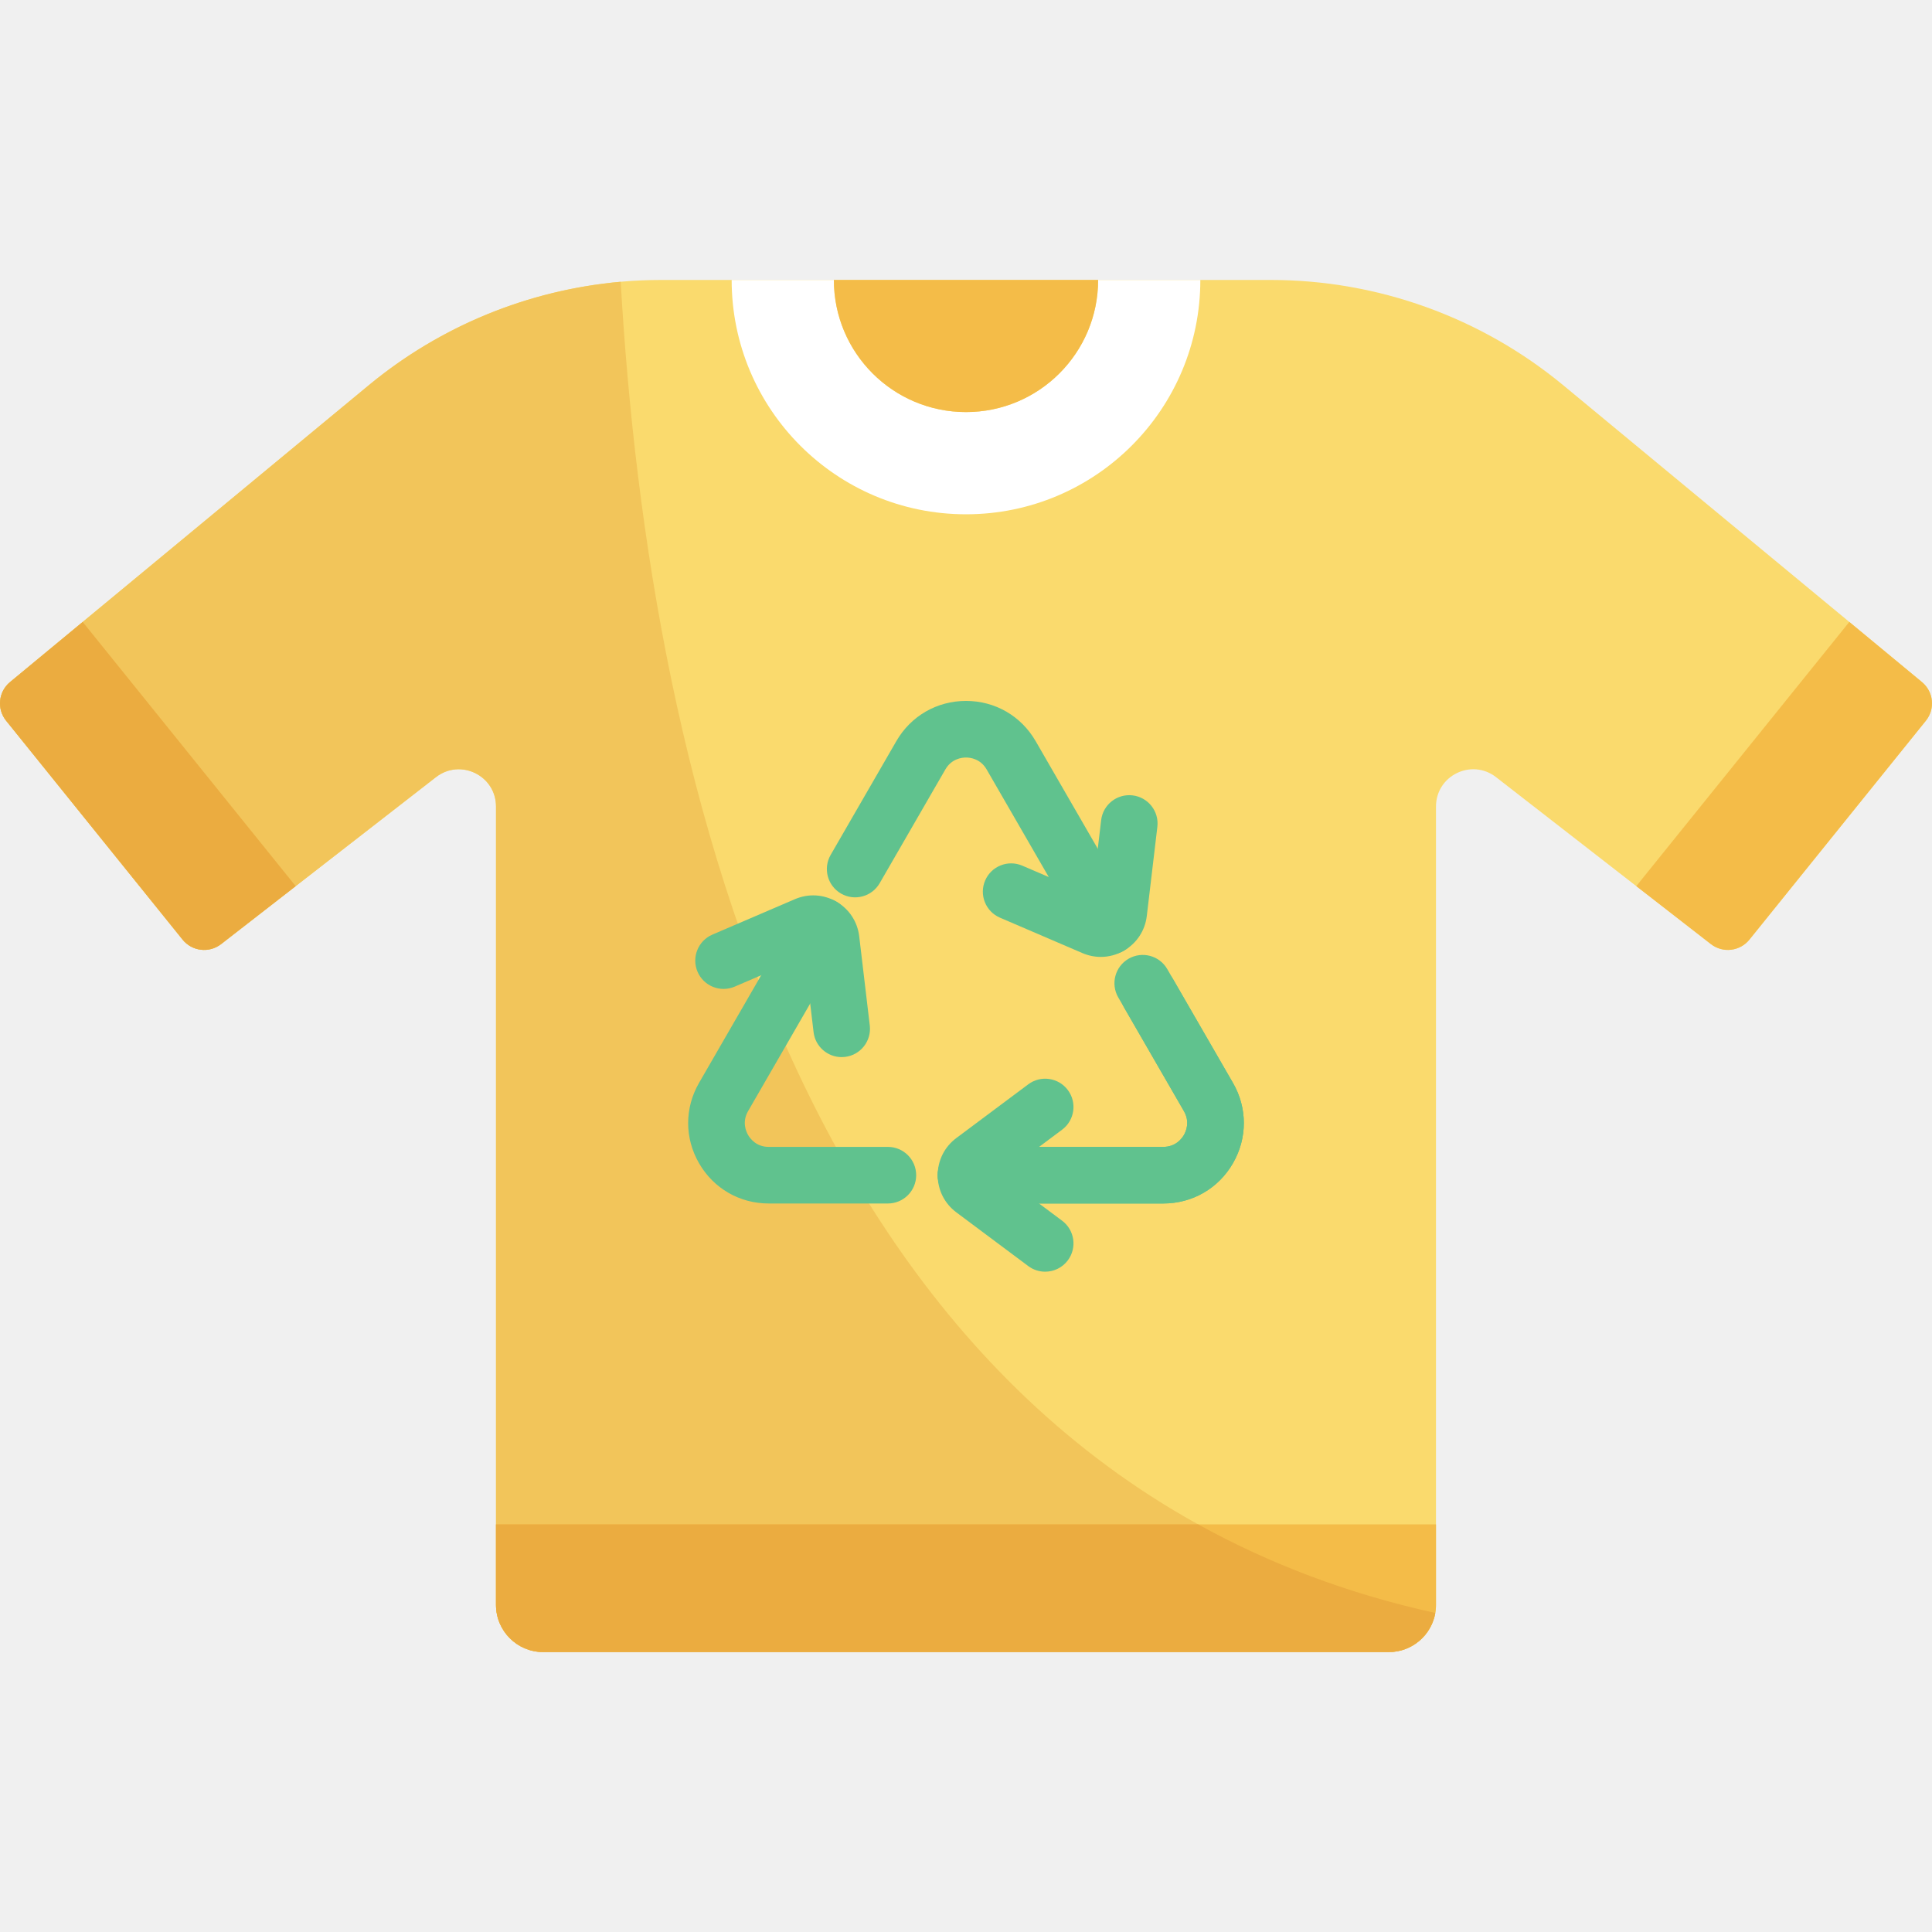
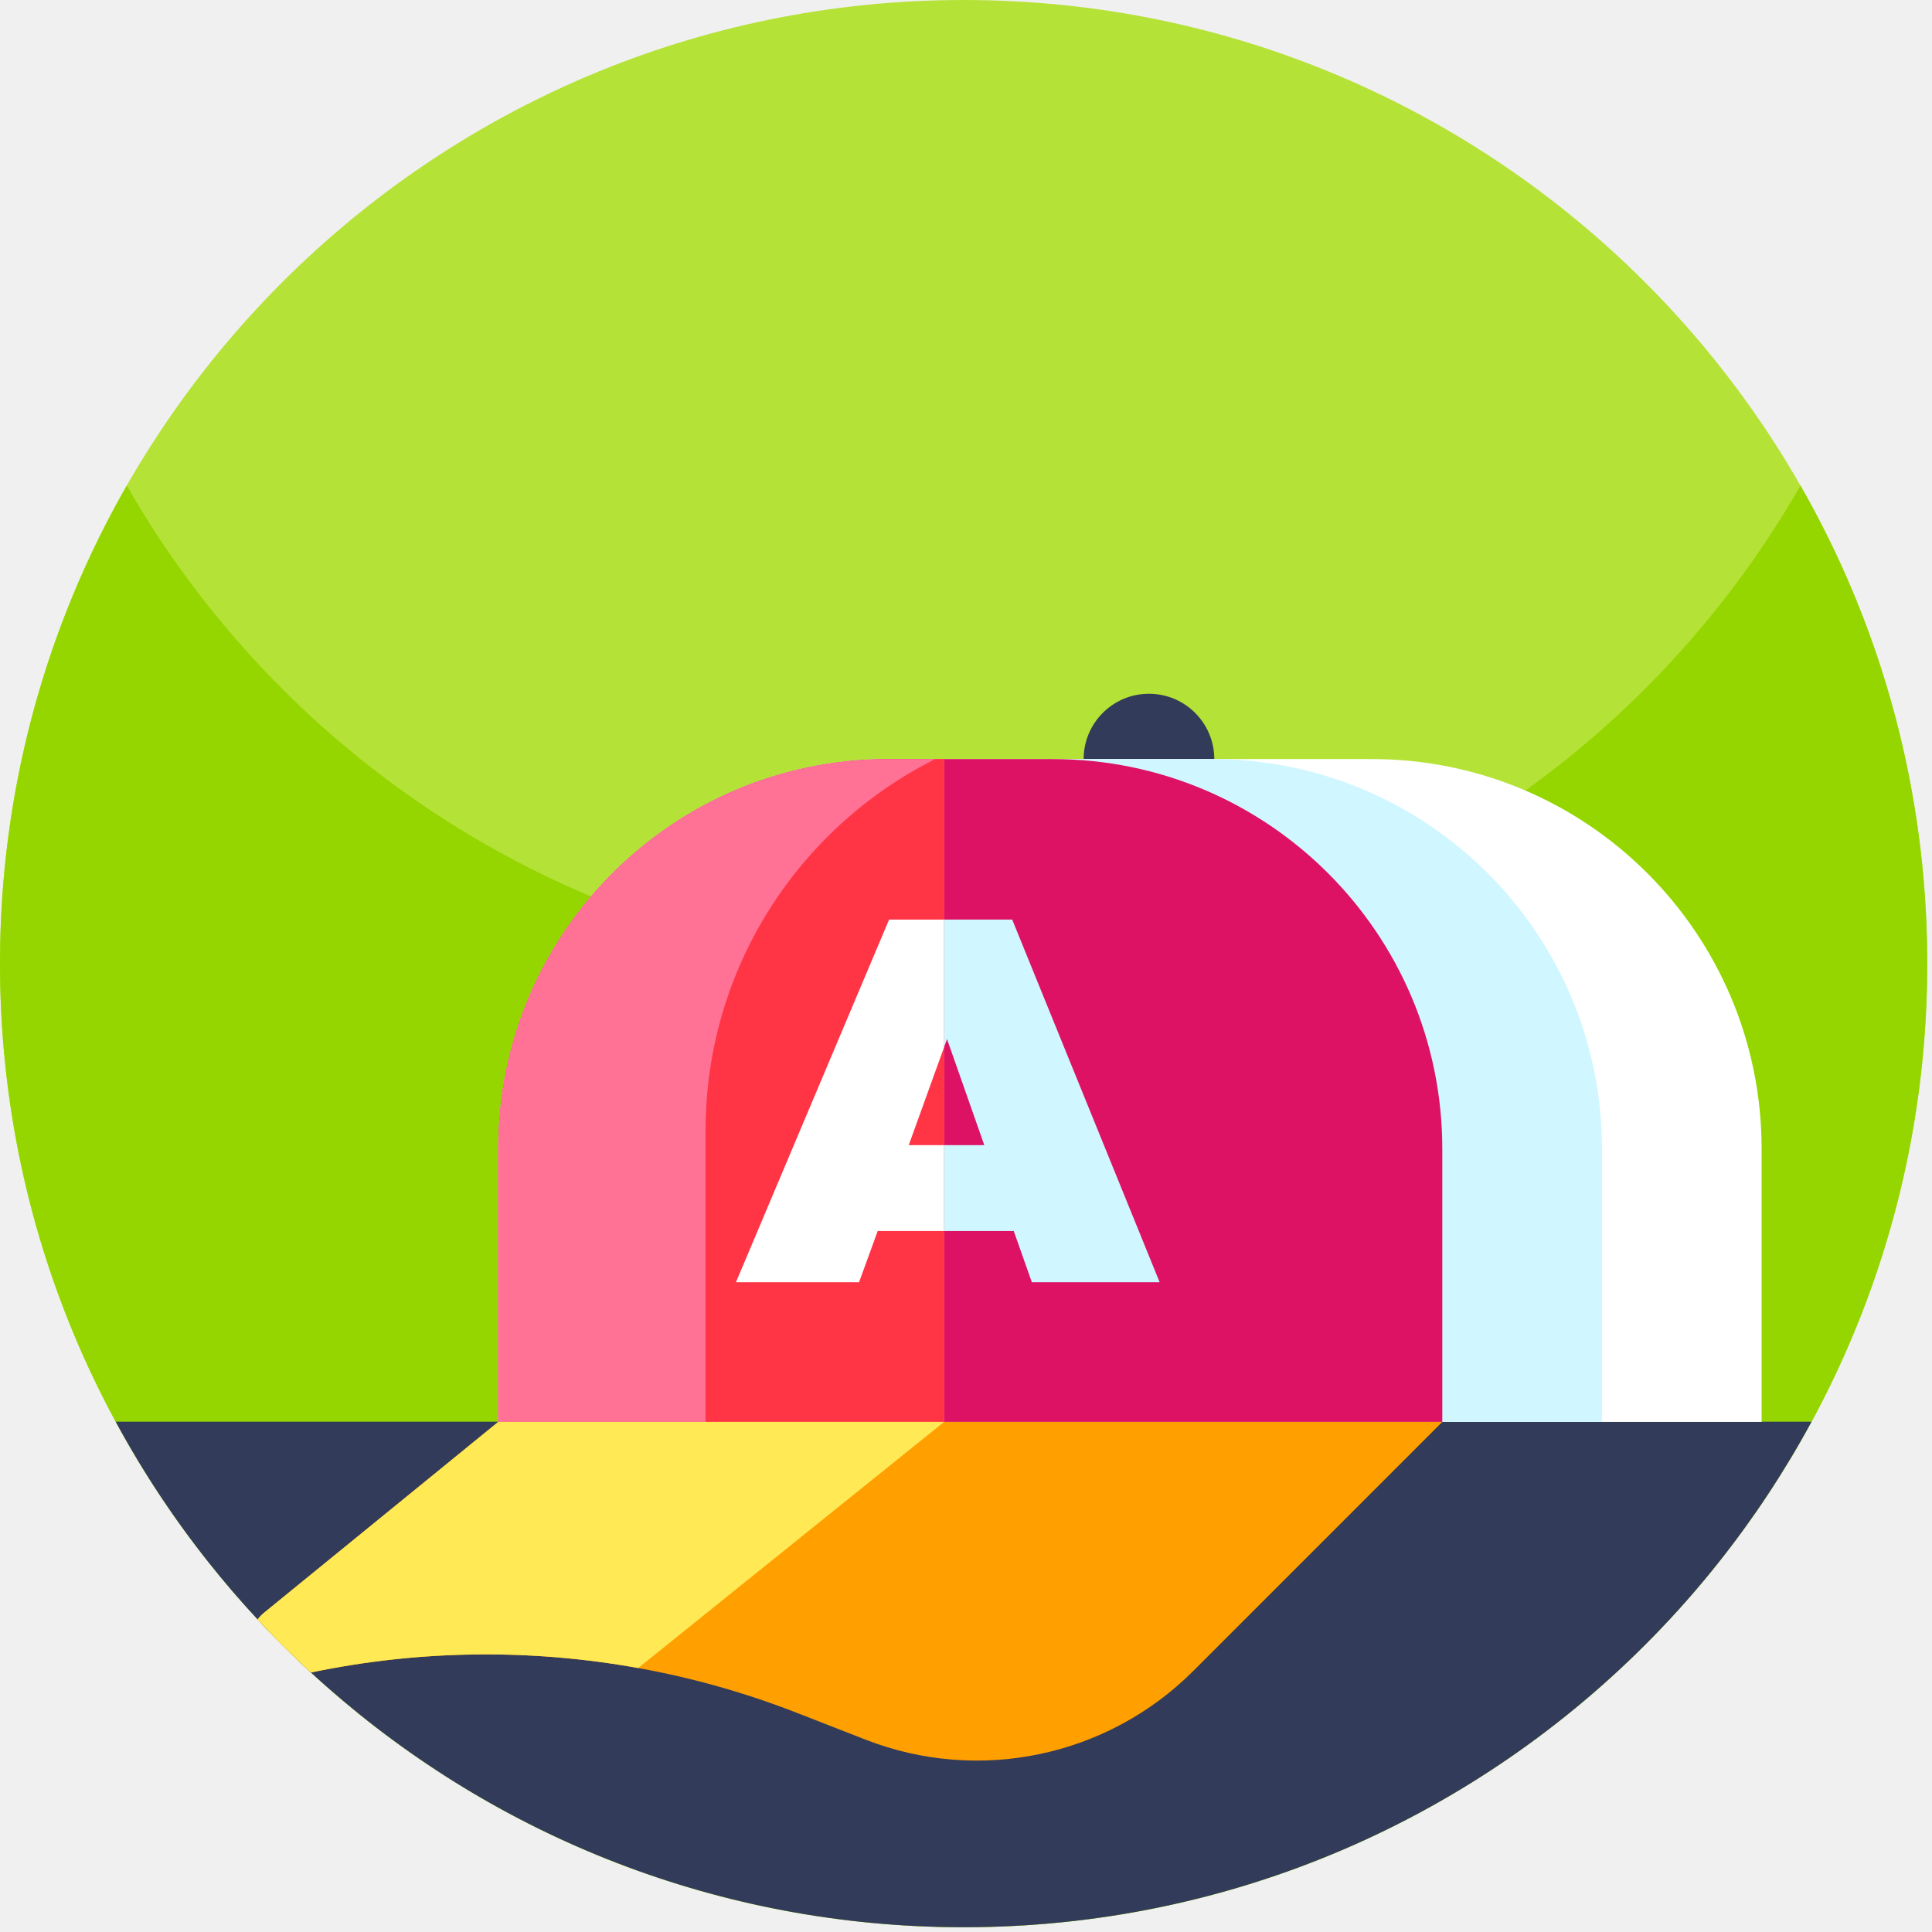
- <svg xmlns="http://www.w3.org/2000/svg" version="1.1" id="Capa_1" x="0px" y="0px" viewBox="0 0 512 512" style="enable-background:new 0 0 512 512;" xml:space="preserve">
-   <path style="fill:#FADA6D;" d="M509.344,180.757l-95.034-78.635c-21.818-18.053-49.251-27.931-77.57-27.931H175.26  c-28.319,0-55.751,9.878-77.57,27.931L2.656,180.757c-3.089,2.556-3.55,7.121-1.033,10.243l46.767,58.012  c2.507,3.11,7.044,3.638,10.199,1.187l56.947-44.248c6.478-5.033,15.911-0.417,15.911,7.786v211.57  c0,6.904,5.597,12.501,12.501,12.501h224.105c6.904,0,12.501-5.597,12.501-12.501v-211.57c0-8.203,9.433-12.819,15.911-7.786  l56.947,44.248c3.155,2.451,7.692,1.923,10.199-1.187L510.377,191C512.894,187.878,512.433,183.313,509.344,180.757z" />
-   <path style="fill:#F2C55A;" d="M380.357,427.448c-166.885-36.712-208.265-220.797-215.87-352.775  c-24.446,2.173-47.759,11.696-66.797,27.449L2.656,180.757c-3.089,2.556-3.55,7.121-1.033,10.243l46.767,58.012  c2.507,3.11,7.044,3.638,10.199,1.187l56.947-44.248c6.478-5.033,15.911-0.417,15.911,7.786v211.57  c0,6.904,5.597,12.501,12.501,12.501h224.105C374.226,437.809,379.341,433.33,380.357,427.448z" />
-   <path style="fill:#FFFFFF;" d="M291.013,74.191c0,19.337-15.676,35.013-35.013,35.013s-35.013-15.676-35.013-35.013h-27.089  c0,34.298,27.804,62.102,62.102,62.102s62.102-27.804,62.102-62.102C318.102,74.191,291.013,74.191,291.013,74.191z" />
-   <path style="fill:#EBAC40;" d="M78.362,234.836L21.917,164.82L2.656,180.757c-3.089,2.556-3.55,7.121-1.033,10.243l46.767,58.012  c2.507,3.11,7.044,3.639,10.199,1.187L78.362,234.836z" />
-   <g>
-     <path style="fill:#F4BC48;" d="M433.638,234.836l56.445-70.016l19.261,15.938c3.089,2.556,3.55,7.121,1.033,10.243l-46.767,58.012   c-2.507,3.11-7.044,3.639-10.199,1.187L433.638,234.836z" />
-     <path style="fill:#F4BC48;" d="M380.553,403.98H131.447v21.328c0,6.904,5.597,12.501,12.501,12.501h224.105   c6.904,0,12.501-5.597,12.501-12.501V403.98H380.553z" />
-   </g>
-   <path style="fill:#EBAC40;" d="M380.357,427.448c-23.308-5.127-44.163-13.135-62.825-23.468H131.447v21.328  c0,6.904,5.597,12.501,12.501,12.501h224.105C374.226,437.809,379.341,433.33,380.357,427.448z" />
-   <g>
-     <path style="fill:#60C28E;" d="M235.297,318.938h-31.581c-7.706,0-14.606-3.984-18.459-10.657s-3.853-14.641,0-21.314   l26.142-45.279c2.071-3.588,6.657-4.816,10.245-2.745c3.587,2.071,4.816,6.658,2.745,10.245l-26.142,45.279   c-1.645,2.85-0.548,5.365,0,6.314s2.178,3.157,5.468,3.157h31.581c4.142,0,7.5,3.358,7.5,7.5S239.439,318.938,235.297,318.938z" />
-     <path style="fill:#60C28E;" d="M308.284,318.938H256c-4.142,0-7.5-3.358-7.5-7.5s3.358-7.5,7.5-7.5h52.284   c3.291,0,4.92-2.208,5.468-3.157c0.548-0.949,1.645-3.465,0-6.315l-17.407-30.149c-2.071-3.587-0.842-8.174,2.745-10.245   s8.174-0.843,10.245,2.745l17.407,30.149c3.853,6.674,3.853,14.642,0,21.315C322.89,314.955,315.989,318.938,308.284,318.938z" />
-     <path style="fill:#60C28E;" d="M294.112,252.939c-2.592,0-5.113-1.345-6.502-3.752l-26.142-45.279   c-1.646-2.85-4.373-3.157-5.469-3.157s-3.823,0.308-5.469,3.157l-17.407,30.149c-2.072,3.586-6.659,4.817-10.245,2.745   c-3.587-2.071-4.816-6.658-2.745-10.245l17.407-30.149c3.853-6.673,10.753-10.657,18.459-10.657   c7.706,0,14.606,3.984,18.459,10.657l26.142,45.279c2.071,3.587,0.842,8.174-2.745,10.245   C296.674,252.615,295.385,252.939,294.112,252.939z" />
-     <path style="fill:#60C28E;" d="M276.977,337.011c-1.561,0-3.135-0.485-4.482-1.492l-19.06-14.236   c-3.136-2.342-4.934-5.93-4.934-9.844c0-3.915,1.798-7.503,4.935-9.845l19.06-14.236c3.318-2.479,8.018-1.798,10.497,1.521   s1.798,8.019-1.521,10.497l-16.151,12.063l16.151,12.063c3.318,2.478,4,7.178,1.521,10.497   C281.519,335.971,279.262,337.011,276.977,337.011z" />
-     <path style="fill:#60C28E;" d="M291.725,253.592c-1.643,0-3.292-0.335-4.863-1.01l-21.859-9.388   c-3.806-1.634-5.566-6.045-3.931-9.851s6.046-5.565,9.851-3.931l18.522,7.955l2.372-20.019c0.487-4.113,4.214-7.052,8.33-6.565   c4.113,0.487,7.053,4.217,6.565,8.33l-2.799,23.624c-0.46,3.887-2.669,7.239-6.059,9.196   C295.947,253.035,293.842,253.592,291.725,253.592z" />
-     <path style="fill:#60C28E;" d="M223.045,280.146c-3.748,0-6.987-2.805-7.439-6.619l-2.372-20.018l-18.523,7.955   c-3.806,1.635-8.216-0.125-9.851-3.932c-1.635-3.806,0.126-8.216,3.932-9.851l21.859-9.387c3.595-1.545,7.602-1.309,10.993,0.649   c3.39,1.957,5.598,5.309,6.058,9.196l2.799,23.624c0.488,4.113-2.452,7.843-6.565,8.33   C223.637,280.128,223.339,280.146,223.045,280.146z" />
-     <path style="fill:#60C28E;" d="M308.284,318.938H256c-4.142,0-7.5-3.358-7.5-7.5s3.358-7.5,7.5-7.5h52.284   c3.291,0,4.92-2.208,5.468-3.157c0.548-0.949,1.645-3.465,0-6.315l-15.791-27.35c-2.071-3.587-0.842-8.174,2.745-10.245   c3.587-2.071,8.174-0.842,10.245,2.745l15.791,27.35c3.853,6.674,3.853,14.642,0,21.315   C322.89,314.955,315.989,318.938,308.284,318.938z" />
-   </g>
-   <path style="fill:#F4BC48;" d="M220.987,74.191c0,19.337,15.676,35.013,35.013,35.013s35.013-15.676,35.013-35.013H220.987z" />
-   <g>
- </g>
-   <g>
- </g>
-   <g>
- </g>
-   <g>
- </g>
-   <g>
- </g>
-   <g>
- </g>
-   <g>
- </g>
-   <g>
- </g>
-   <g>
- </g>
-   <g>
- </g>
-   <g>
- </g>
-   <g>
- </g>
-   <g>
- </g>
-   <g>
- </g>
-   <g>
- </g>
+ <svg xmlns="http://www.w3.org/2000/svg" width="73" height="73" viewBox="0 0 73 73" fill="none">
+   <path d="M72.82 36.41C72.82 56.519 56.519 72.82 36.41 72.82C16.301 72.82 0 56.519 0 36.41C0 16.301 16.301 0 36.41 0C56.519 0 72.82 16.301 72.82 36.41Z" fill="#B5E237" />
+   <path d="M72.82 36.41C72.82 40.115 72.267 43.691 71.237 47.059C70.522 49.401 69.577 51.643 68.428 53.759C67.255 55.921 65.868 57.949 64.296 59.819C64.214 59.917 64.131 60.015 64.047 60.112C57.371 67.892 47.465 72.82 36.41 72.82C25.355 72.82 15.449 67.892 8.774 60.112C8.69 60.014 8.606 59.916 8.525 59.817C6.952 57.949 5.565 55.921 4.393 53.759C3.926 52.901 3.493 52.022 3.096 51.123C1.105 46.625 0 41.647 0 36.41C0 29.837 1.742 23.671 4.79 18.347C11.065 29.309 22.876 36.694 36.41 36.694C49.944 36.694 61.756 29.309 68.03 18.347C71.078 23.671 72.82 29.837 72.82 36.41Z" fill="#95D600" />
+   <path d="M68.448 53.719C67.43 55.599 66.253 57.38 64.932 59.042C64.15 60.027 63.318 60.971 62.438 61.869C55.828 68.626 46.609 72.82 36.41 72.82C36.262 72.82 36.113 72.818 35.965 72.817C35.849 72.816 35.734 72.814 35.619 72.812C35.577 72.812 35.536 72.812 35.493 72.809C26.34 72.582 18.026 68.977 11.749 63.195C11.281 62.765 10.825 62.322 10.383 61.869C10.162 61.645 9.948 61.417 9.734 61.188C9.091 60.497 8.475 59.782 7.888 59.042C6.567 57.38 5.39 55.599 4.372 53.719H68.448Z" fill="#323B5A" />
+   <path d="M45.881 28.681C45.881 30.044 44.776 31.149 43.413 31.149C42.05 31.149 40.945 30.044 40.945 28.681C40.945 27.319 42.05 26.214 43.413 26.214C44.776 26.214 45.881 27.319 45.881 28.681Z" fill="#323B5A" />
+   <path d="M18.826 43.413V53.726H66.562V43.413C66.562 35.277 59.966 28.681 51.829 28.681H33.559C25.421 28.681 18.826 35.277 18.826 43.413Z" fill="white" />
+   <path d="M18.826 43.413V53.726H60.53V43.413C60.53 35.277 53.934 28.681 45.796 28.681H33.559C25.421 28.681 18.826 35.277 18.826 43.413Z" fill="#D0F6FF" />
+   <path d="M18.826 43.413V53.726H54.497V43.413C54.497 35.277 47.901 28.681 39.766 28.681H33.559C25.421 28.681 18.826 35.277 18.826 43.413Z" fill="#DD1265" />
+   <path d="M35.674 28.681V53.726H18.825V43.413C18.825 35.277 25.421 28.681 33.558 28.681H35.674Z" fill="#FF7195" />
+   <path d="M35.674 28.681V53.726H26.659V42.731C26.659 36.582 30.192 31.259 35.338 28.681H35.674Z" fill="#FF3445" />
+   <path d="M35.674 34.746H33.594L27.808 48.448H32.46L33.163 46.514H35.674V43.268H34.337L35.674 39.562V34.746Z" fill="white" />
+   <path d="M43.817 48.448H38.988L38.304 46.514H35.674V43.268H37.191L35.783 39.262L35.674 39.562V34.746H38.246L43.817 48.448Z" fill="#D0F6FF" />
+   <path d="M54.497 53.726L45.089 63.136C41.84 66.384 36.979 67.401 32.699 65.73L30.135 64.729C28.178 63.964 26.163 63.396 24.115 63.026C20.037 62.29 15.838 62.341 11.749 63.195C11.051 62.553 10.378 61.884 9.734 61.188C9.804 61.097 9.885 61.011 9.983 60.931L18.825 53.726H54.497Z" fill="#FF9F00" />
+   <path d="M35.674 53.726L24.115 63.026C20.037 62.29 15.838 62.341 11.749 63.195C11.051 62.553 10.378 61.884 9.734 61.188C9.804 61.097 9.885 61.011 9.983 60.931L18.825 53.726H35.674Z" fill="#FFE955" />
</svg>
